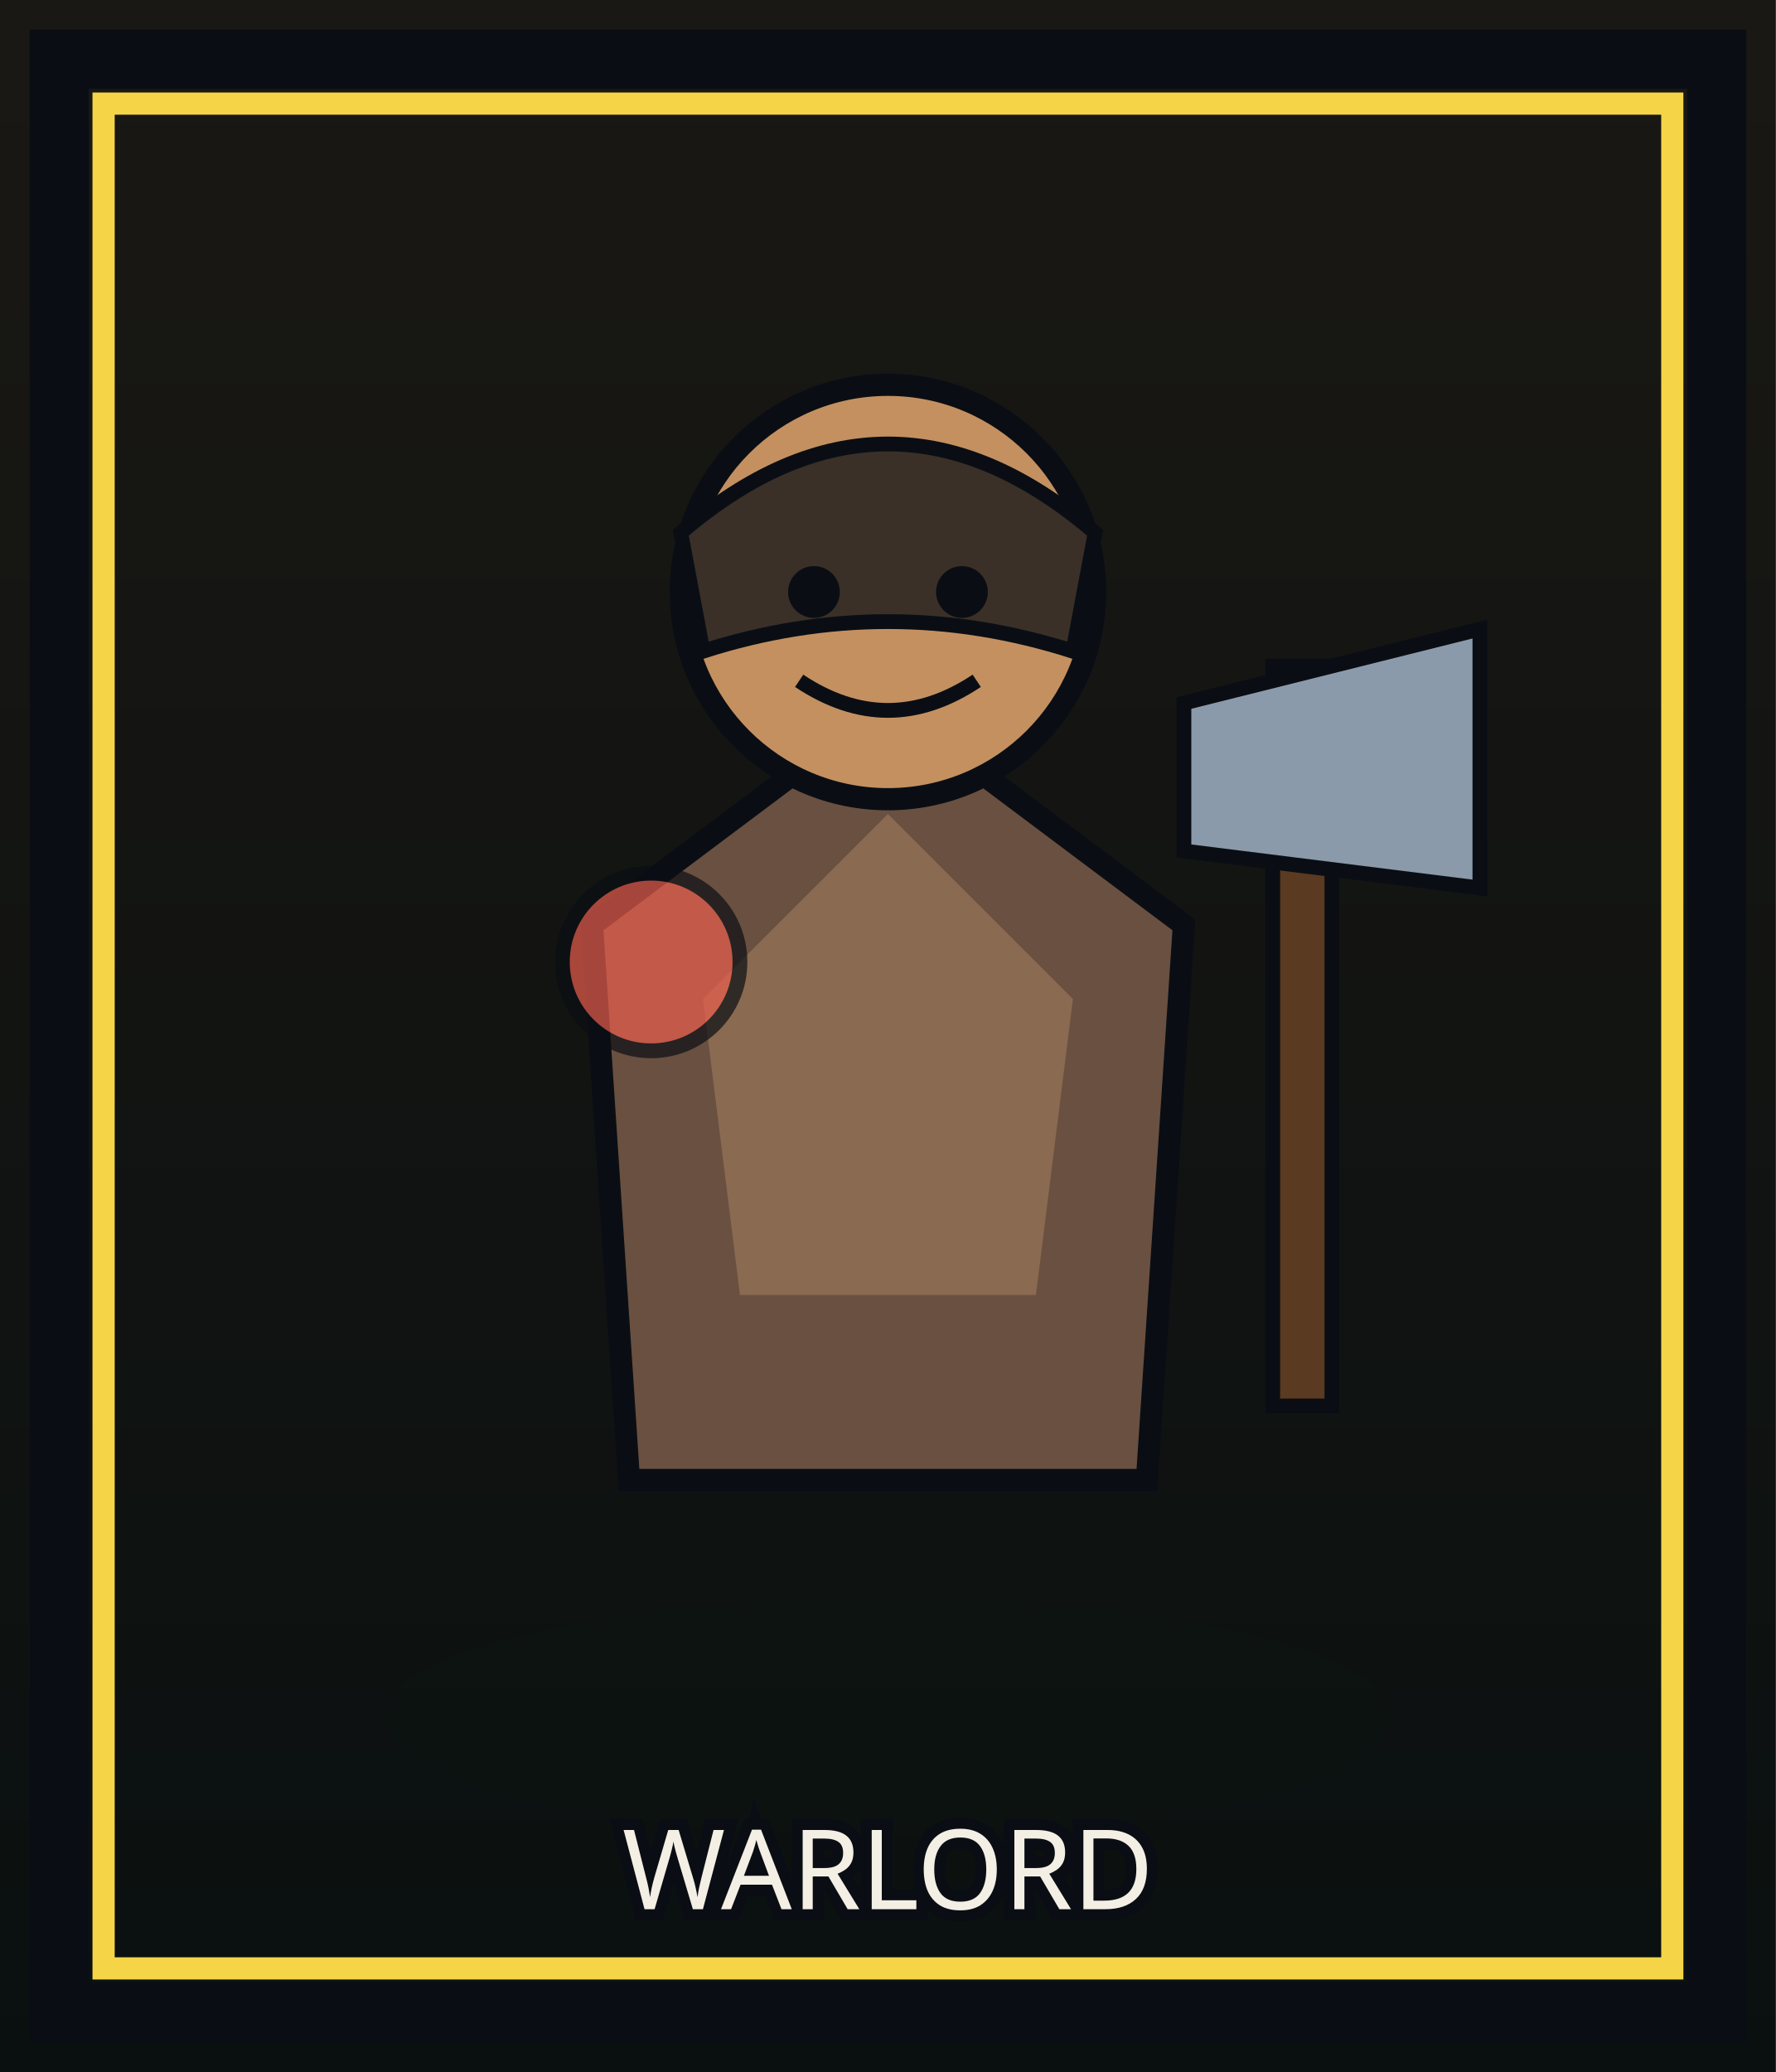
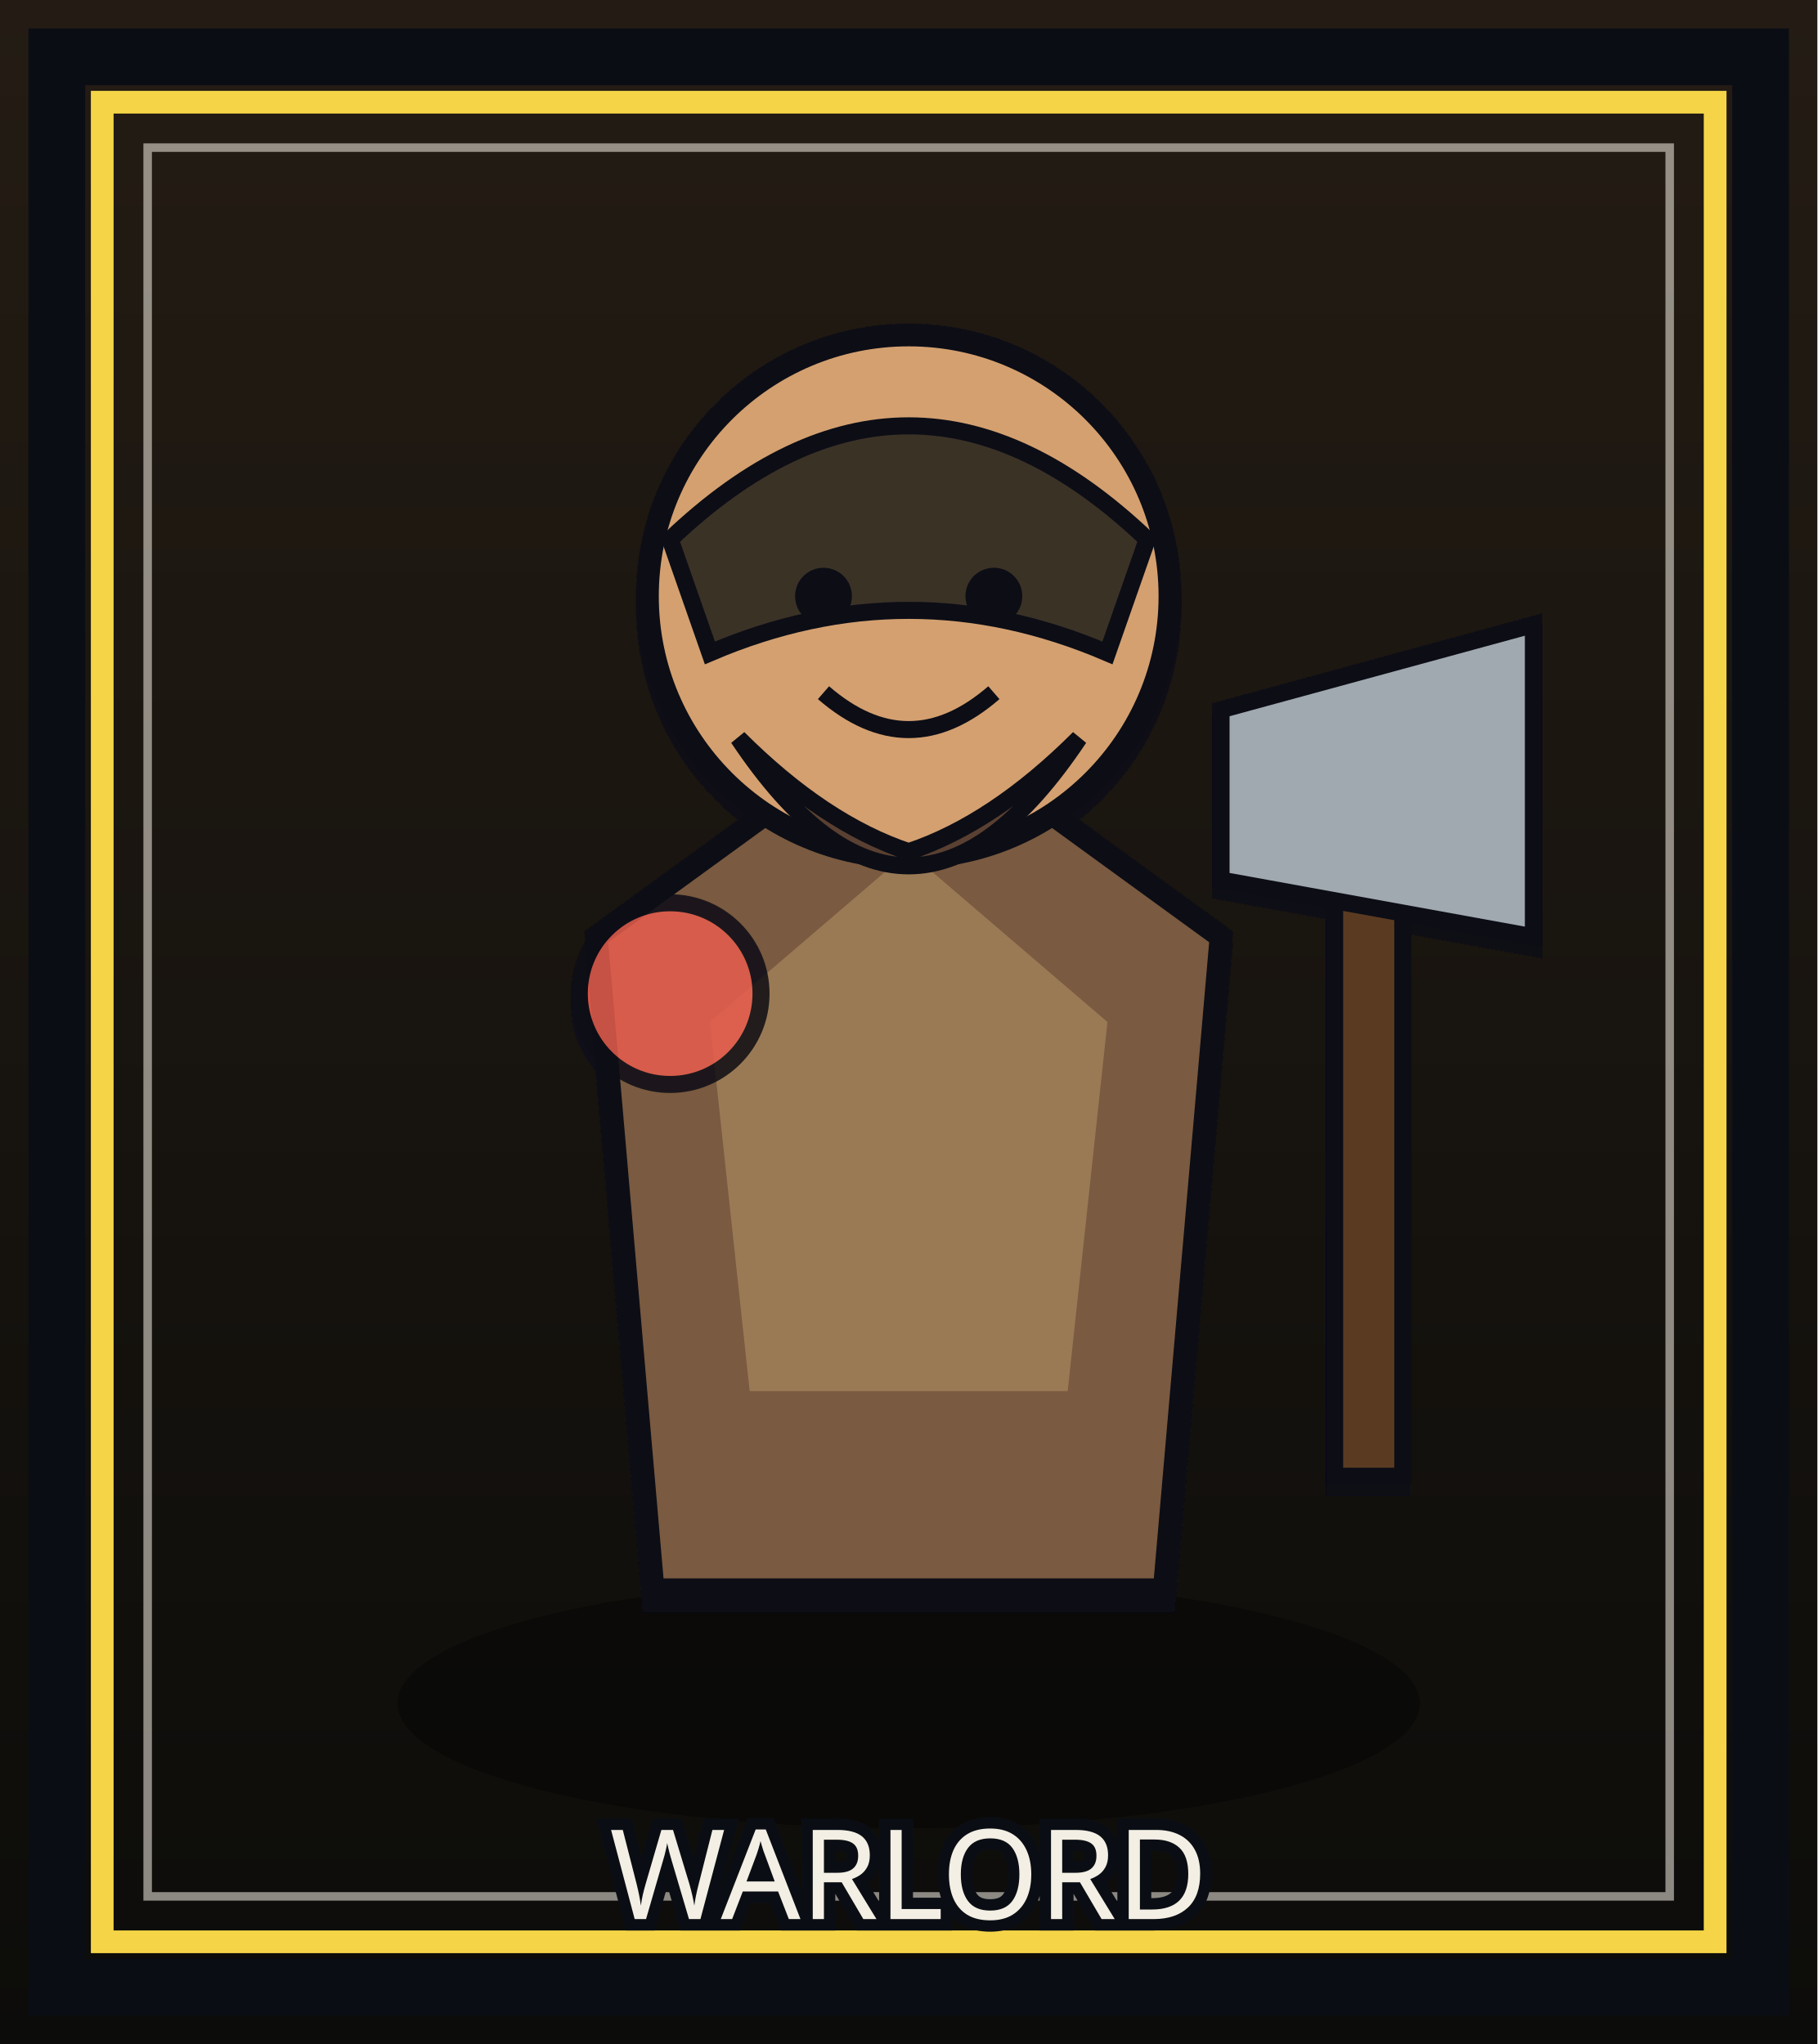
- <svg xmlns="http://www.w3.org/2000/svg" width="240" height="280" viewBox="0 0 240 280" fill="none">
+ <svg xmlns="http://www.w3.org/2000/svg" width="320" height="360" viewBox="0 0 320 360" fill="none">
  <defs>
    <linearGradient id="bg" x1="0" y1="0" x2="0" y2="1">
-       <stop offset="0%" stop-color="#1a1814" />
-       <stop offset="100%" stop-color="#0a1010" />
+       <stop offset="0%" stop-color="#241c14" />
+       <stop offset="100%" stop-color="#0c0c0a" />
    </linearGradient>
+     <filter id="ink" x="-20%" y="-20%" width="140%" height="140%">
+       <feDropShadow dx="0" dy="2" stdDeviation="0" flood-color="#0a0e14" flood-opacity="0.9" />
+     </filter>
  </defs>
-   <rect width="240" height="280" fill="url(#bg)" />
-   <ellipse cx="120" cy="232" rx="68" ry="16" fill="#0a1410" opacity="0.45" />
-   <path d="M80 125 L120 95 L160 125 L155 200 L85 200Z" fill="#6a5040" stroke="#0a0e14" stroke-width="3" />
-   <path d="M95 135 L120 110 L145 135 L140 175 L100 175Z" fill="#8a6a50" />
-   <circle cx="120" cy="80" r="28" fill="#c49060" stroke="#0a0e14" stroke-width="3" />
-   <path d="M92 72 Q120 48 148 72 L145 88 Q120 80 95 88Z" fill="#3a3028" stroke="#0a0e14" stroke-width="2" />
-   <circle cx="110" cy="80" r="3.5" fill="#0a0e14" />
-   <circle cx="130" cy="80" r="3.5" fill="#0a0e14" />
-   <path d="M108 92 Q120 100 132 92" stroke="#0a0e14" stroke-width="2" fill="none" />
-   <rect x="172" y="90" width="8" height="100" fill="#5a3a20" stroke="#0a0e14" stroke-width="2" />
-   <path d="M160 95 L200 85 L200 120 L160 115Z" fill="#8a9aaa" stroke="#0a0e14" stroke-width="2" />
-   <circle cx="88" cy="130" r="12" fill="#e85d4c" opacity="0.7" stroke="#0a0e14" stroke-width="2" />
-   <rect x="8" y="8" width="224" height="264" fill="none" stroke="#0a0e14" stroke-width="8" />
-   <rect x="14" y="14" width="212" height="252" fill="none" stroke="#f5d547" stroke-width="3" />
-   <text x="120" y="258" text-anchor="middle" font-family="Impact, Arial Black, sans-serif" font-size="15" fill="#f4efe4" stroke="#0a0e14" stroke-width="3" paint-order="stroke">WARLORD</text>
+   <rect width="320" height="360" fill="url(#bg)" />
+   <ellipse cx="160" cy="300" rx="90" ry="22" fill="#000" opacity="0.35" />
+   <g filter="url(#ink)">
+     <path d="M105 165 L160 125 L215 165 L205 280 L115 280 Z" fill="#7a5a40" stroke="#0a0e14" stroke-width="4" />
+     <path d="M125 180 L160 150 L195 180 L188 245 L132 245 Z" fill="#9a7a55" />
+     <circle cx="160" cy="105" r="46" fill="#d4a070" stroke="#0a0e14" stroke-width="4" />
+     <path d="M118 95 Q160 55 202 95 L195 115 Q160 100 125 115Z" fill="#3a3028" stroke="#0a0e14" stroke-width="3" />
+     <circle cx="145" cy="105" r="5" fill="#0a0e14" />
+     <circle cx="175" cy="105" r="5" fill="#0a0e14" />
+     <path d="M145 122 Q160 135 175 122" stroke="#0a0e14" stroke-width="3" fill="none" />
+     <path d="M130 130 Q160 175 190 130 Q175 145 160 150 Q145 145 130 130Z" fill="#5a4030" stroke="#0a0e14" stroke-width="3" />
+     <rect x="235" y="120" width="12" height="140" fill="#5a3a20" stroke="#0a0e14" stroke-width="3" />
+     <path d="M215 125 L270 110 L270 165 L215 155Z" fill="#a0a8b0" stroke="#0a0e14" stroke-width="3" />
+     <circle cx="118" cy="175" r="16" fill="#e85d4c" opacity="0.85" stroke="#0a0e14" stroke-width="3" />
+   </g>
+   <rect x="10" y="10" width="300" height="340" fill="none" stroke="#0a0e14" stroke-width="10" />
+   <rect x="18" y="18" width="284" height="324" fill="none" stroke="#f5d547" stroke-width="4" />
+   <rect x="26" y="26" width="268" height="308" fill="none" stroke="#f4efe4" stroke-width="1.5" opacity="0.55" />
+   <text x="160" y="338" text-anchor="middle" font-family="Impact, Arial Black, sans-serif" font-size="22" fill="#f4efe4" stroke="#0a0e14" stroke-width="4" paint-order="stroke">WARLORD</text>
</svg>
